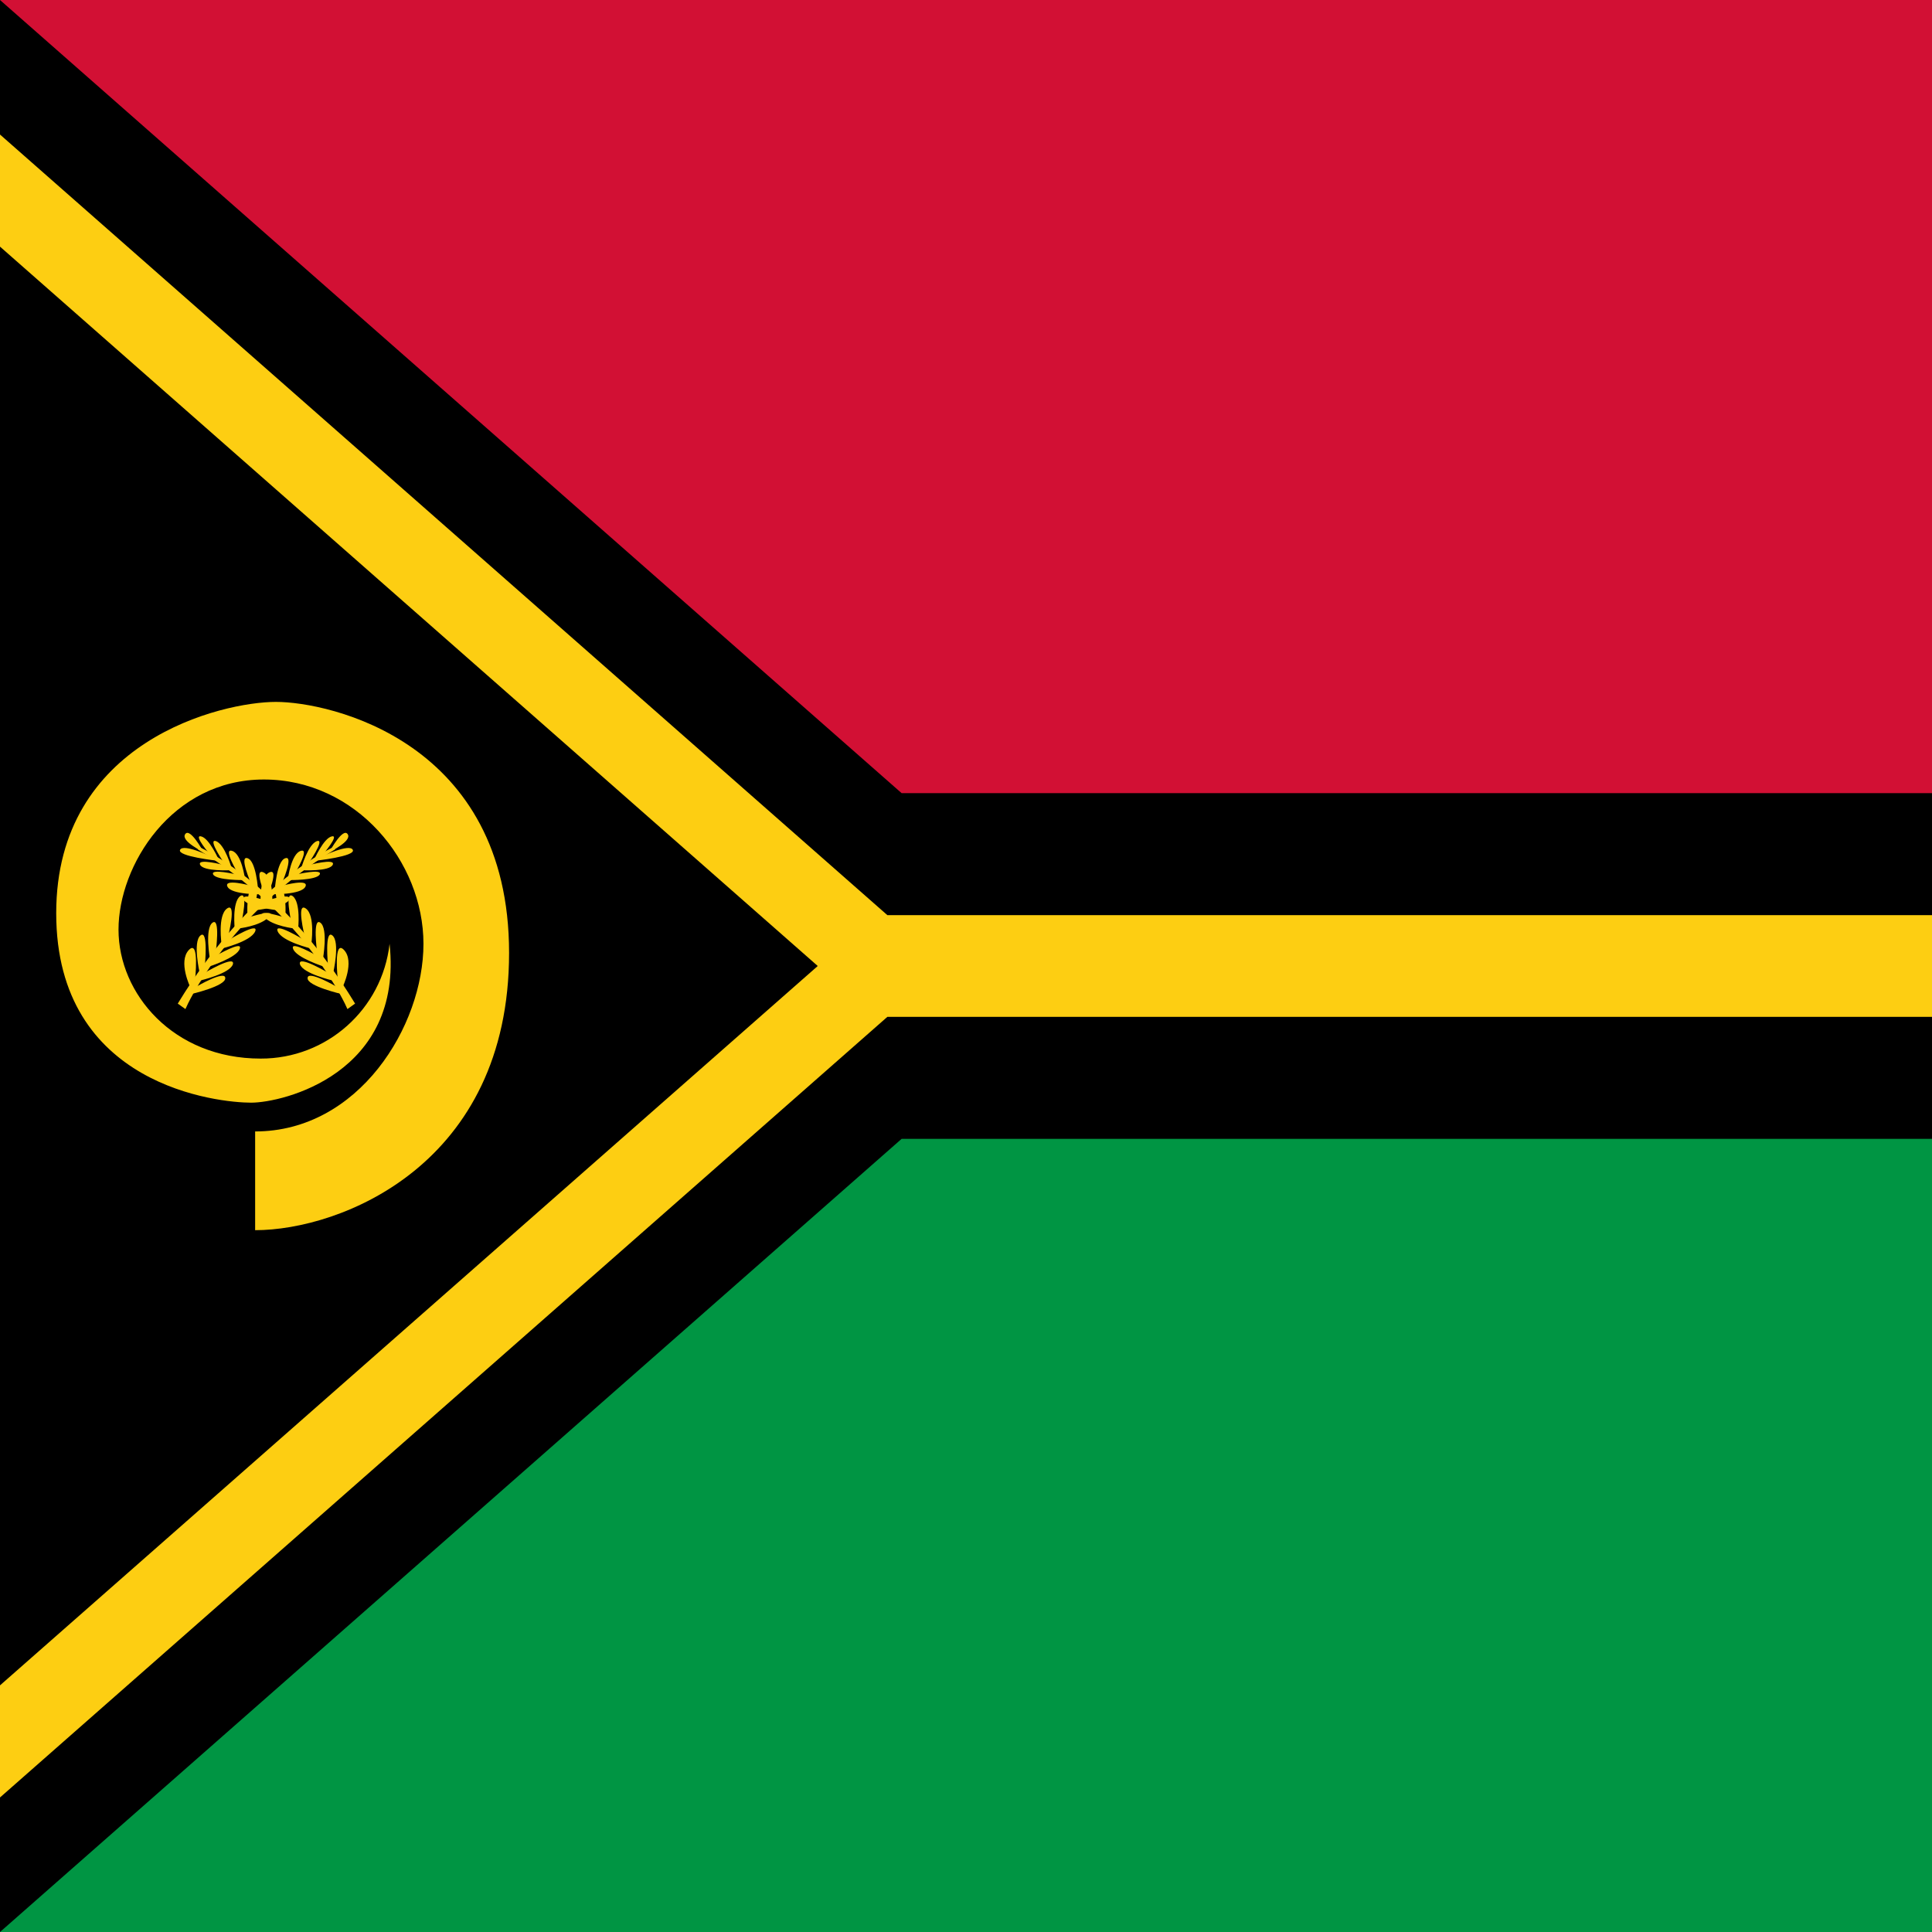
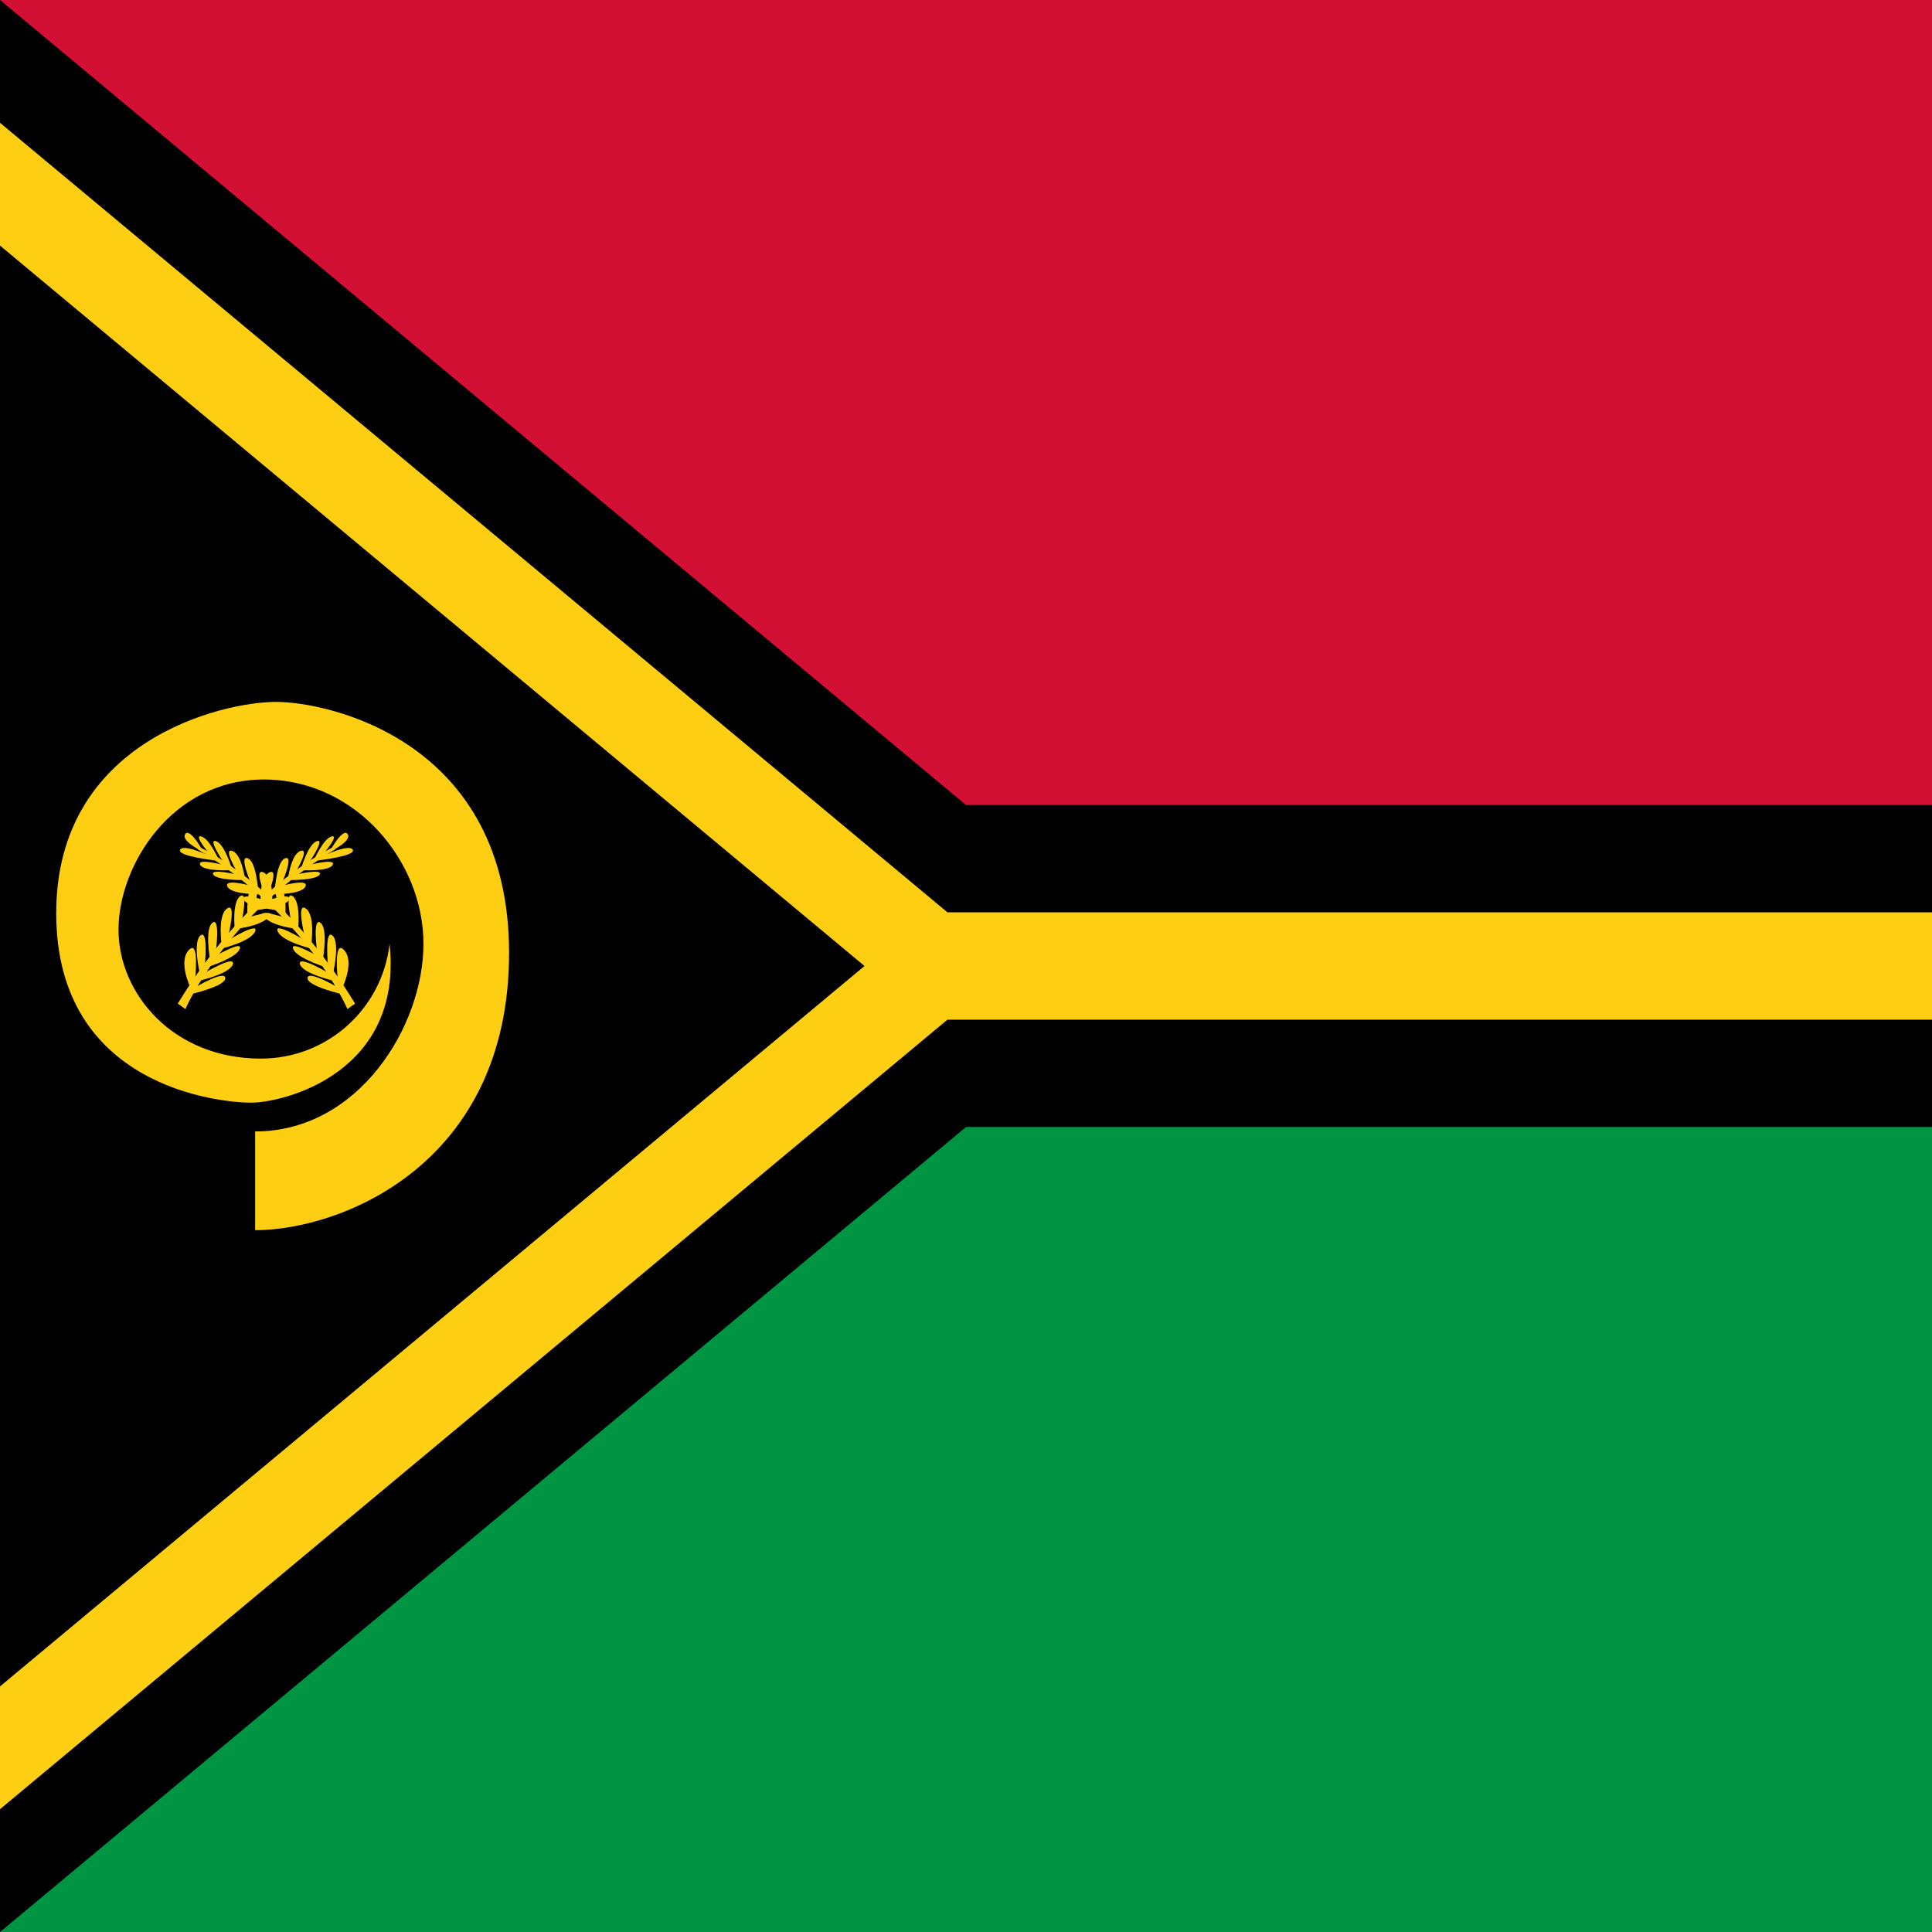
<svg xmlns="http://www.w3.org/2000/svg" xmlns:xlink="http://www.w3.org/1999/xlink" id="flag-icons-vu" viewBox="0 0 512 512">
-   <path fill="#009543" d="M0 0h512v512H0z" />
-   <path fill="#d21034" d="M0 0h512v256H0z" />
-   <path fill="#000" d="M0 0 238.933 210.189H512v91.622H238.933L0 512z" />
-   <path fill="#fdce12" d="M0 35.652 235.165 242.526H512v26.948H235.165L0 476.348z" />
-   <path fill="#000" d="M0 65.362 216.708 256 0 446.638z" />
+   <path fill="#000" d="M0 0h512v512H0z" />
+   <path fill="#d21034" d="M0 0h512v213.333H256z" />
+   <path fill="#009543" d="M0 512h512V298.667H256z" />
+   <path fill="#fdce12" d="M0 32.539 251.086 241.778H512v28.444H251.086L0 479.461V446.921L229.106 256 0 65.079z" />
  <g fill="#fdce12" transform="translate(-35.6 26.7)scale(.96552)">
    <path d="M106.9 283v27c23.5 0 69.7-18 69.7-76.1s-49.3-68.9-64-68.9-60.3 10.6-60.3 58c0 47.6 44.7 52 53.5 52s41.8-8 38-43.6a35.5 35.5 0 0 1-35.4 31.5c-24 0-39-17.8-39-35.4s14.6-41.2 39.9-41.2 43.8 22.5 43.8 45.1-17.8 51.5-46.2 51.5z" />
    <g id="vu-b">
      <path stroke="#fdce12" stroke-width=".8" d="m86.2 247.7 1.4 1s11.2-25.5 41.1-43.6c-3.8 2-23.8 12-42.5 42.6z" />
      <path d="M89.1 243.3s-3.4-7-.4-10.2 1.7 8.3 1.7 8.3l1.3-1.9s-2-8.6.2-10.4 1.2 8.3 1.2 8.3l1.4-1.8s-1.5-8.4.7-10 .9 8 .9 8l1.6-2s-1.2-8 1.5-9.9.3 7.6.3 7.6l1.8-2s-.8-7.3 1.5-9c2.3-1.6.4 7 .4 7l1.6-1.8s-.5-6.8 1.7-8.4.2 6.5.2 6.5l1.7-1.6s-.4-6.9 2.4-8.2-.5 6.4-.5 6.4l2-1.6s.5-8 2.9-8.7c2.4-.8-1 7-1 7l1.7-1.4s.9-6.8 3.5-7.6c2.7-.9-1.6 6.2-1.6 6.2l1.7-1.3s1.9-6.8 4.4-7.6c2.4-.7-2.6 6.5-2.6 6.5l1.7-1.2s2.7-6.2 5-6.6c2.1-.4-2.6 5.1-2.6 5.1l2.1-1.2s3.5-6.4 4.8-4.5-5 4.9-5 4.9l-2 1.2s7.5-3.6 8.4-1.8-10.3 3-10.3 3l-1.8 1.2s7.5-2 6.6-.1-8.4 1.5-8.4 1.5l-1.7 1.2s7.5-1.8 6.5 0c-1 1.6-8.3 1.5-8.3 1.5l-1.8 1.5s7.3-2 6.2.3-9.4 2.1-9.4 2.1l-2 2s7.7-2.7 7-.6c-.6 2-9.4 3-9.4 3l-2 2s8.3-2.7 5.8-.2c-2.4 2.6-8.5 3.2-8.5 3.2l-2.3 3s8.2-5 7-2.2-9.2 4.7-9.2 4.7l-1.6 2s7.4-4.3 6.6-2c-.7 2.5-8.6 5-8.6 5l-1.3 1.8s8.7-5.2 8-2.5c-.8 2.6-9.1 4.5-9.1 4.5l-1 1.7s8-4.7 8-2.4c.2 2.2-9.4 4.4-9.4 4.4z" />
    </g>
    <use xlink:href="#vu-b" width="100%" height="100%" transform="matrix(-1 0 0 1 220 0)" />
  </g>
</svg>
